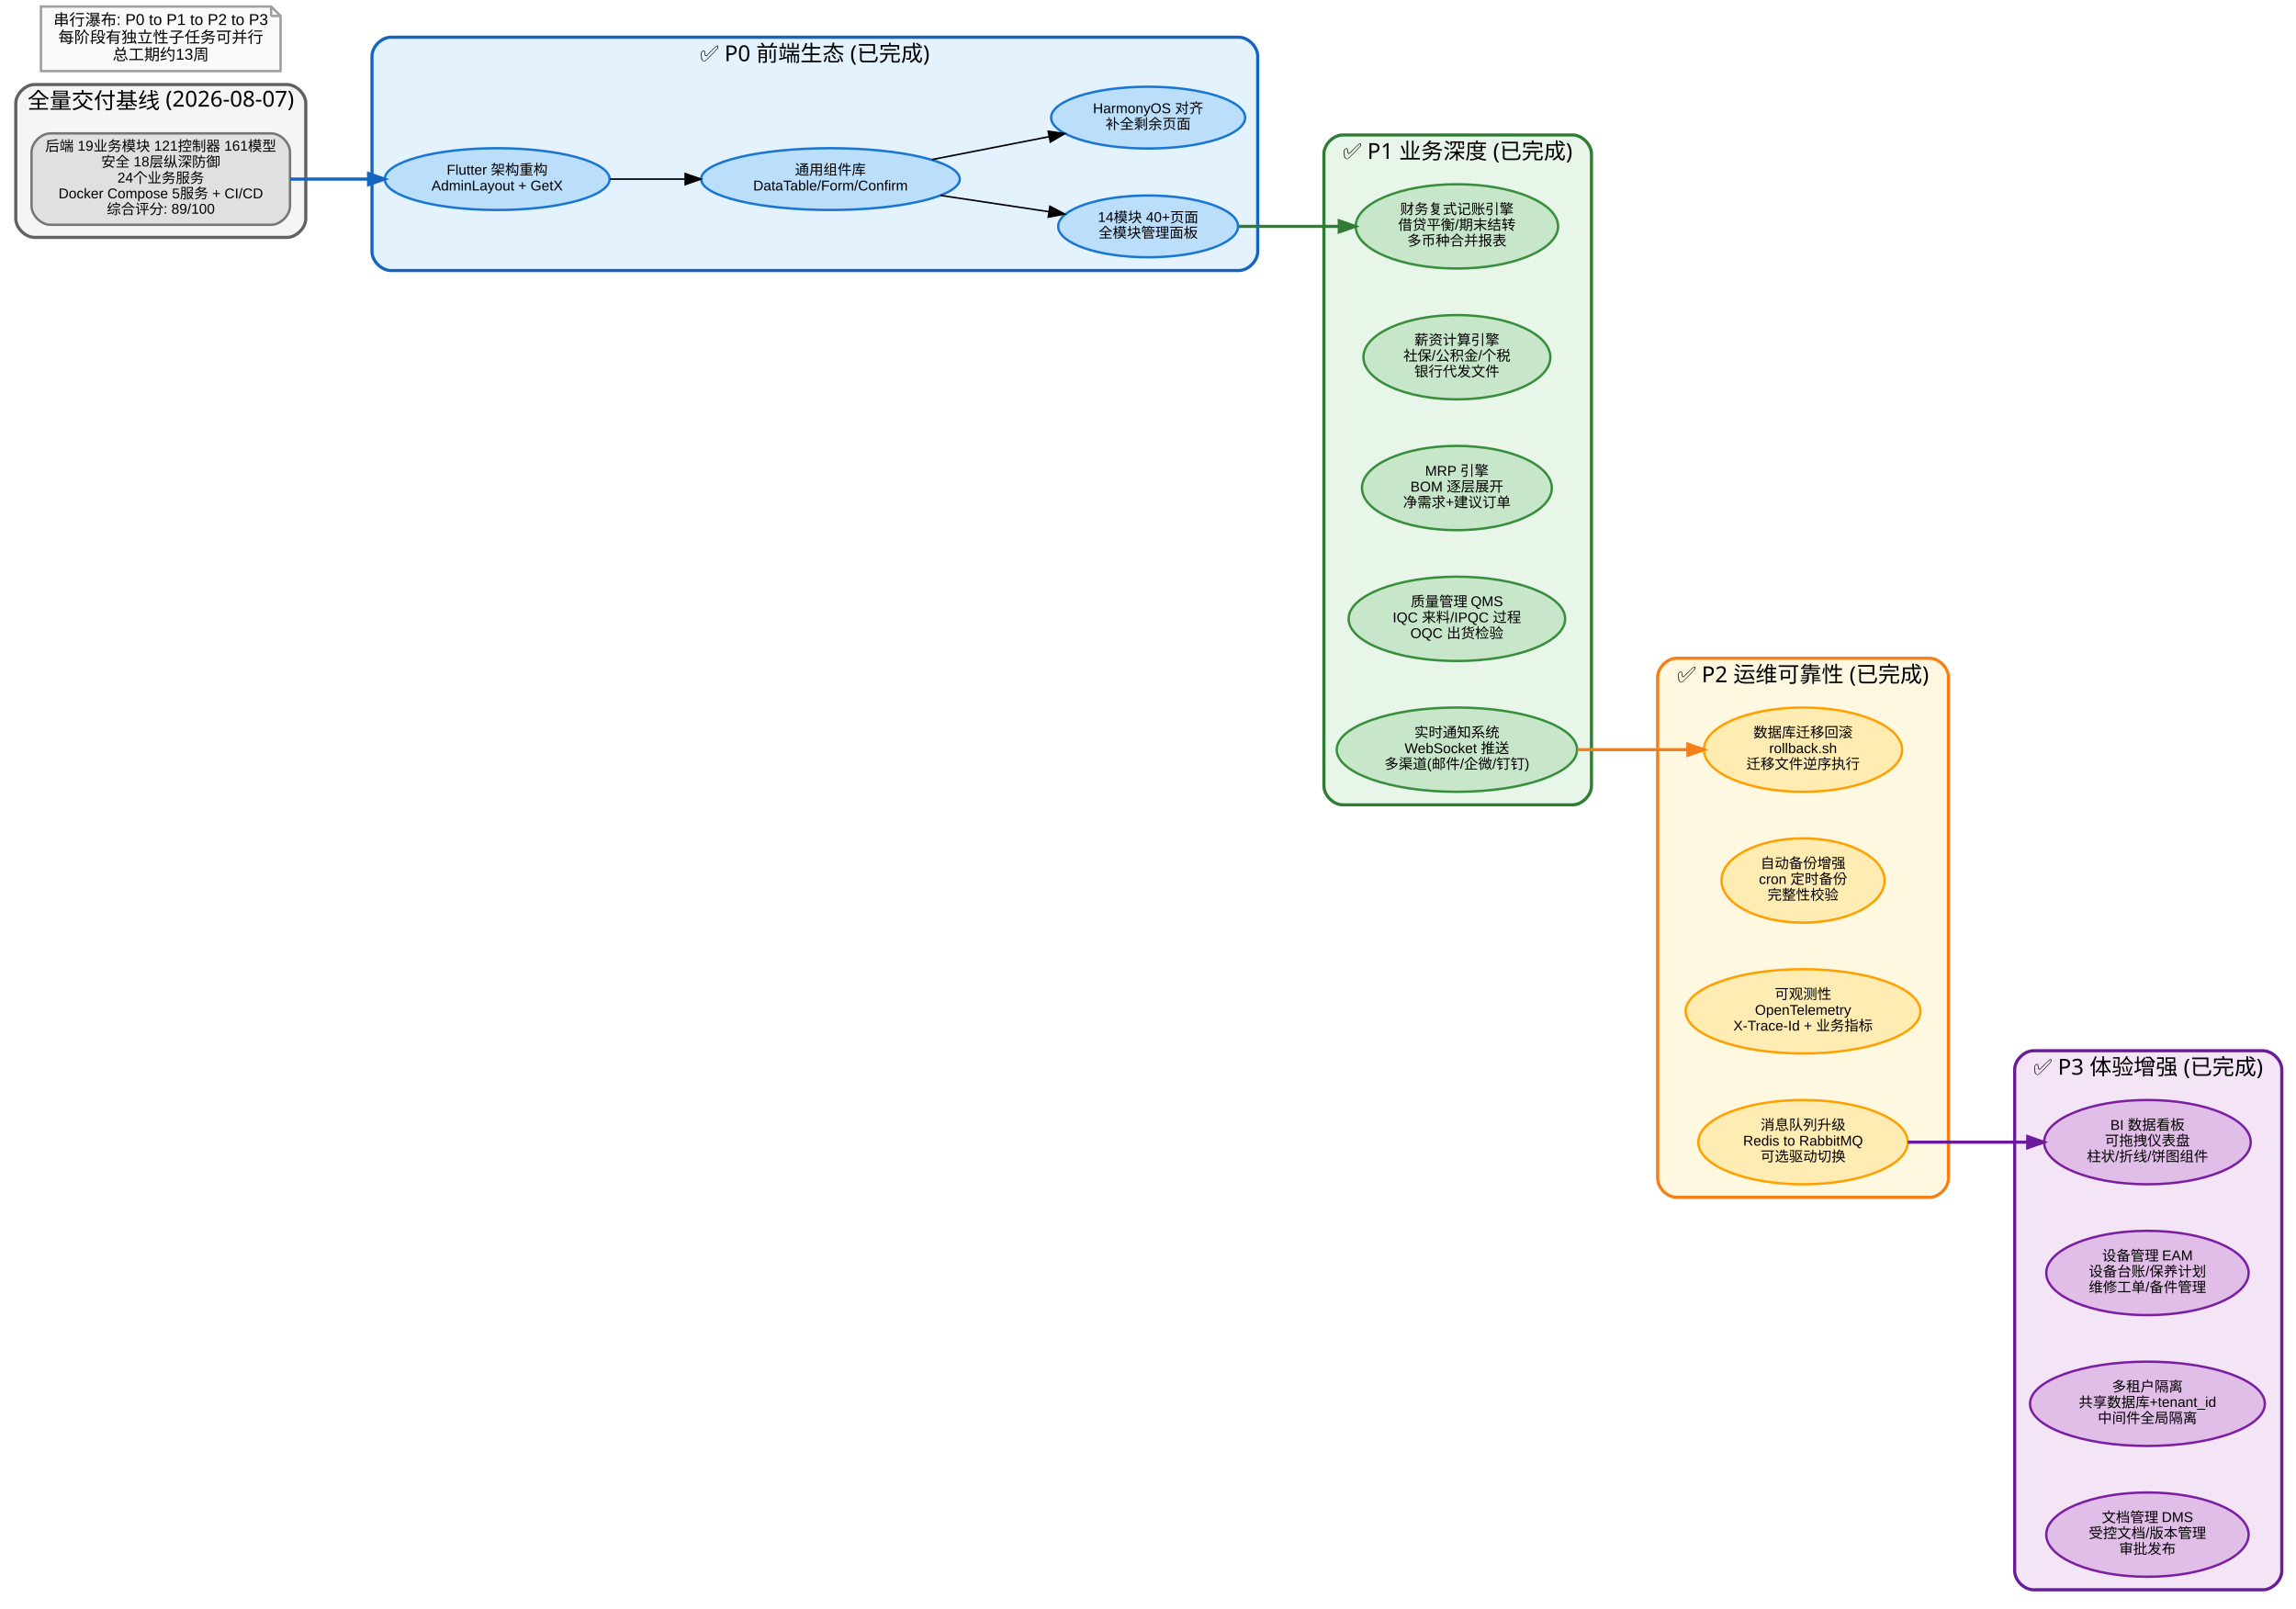
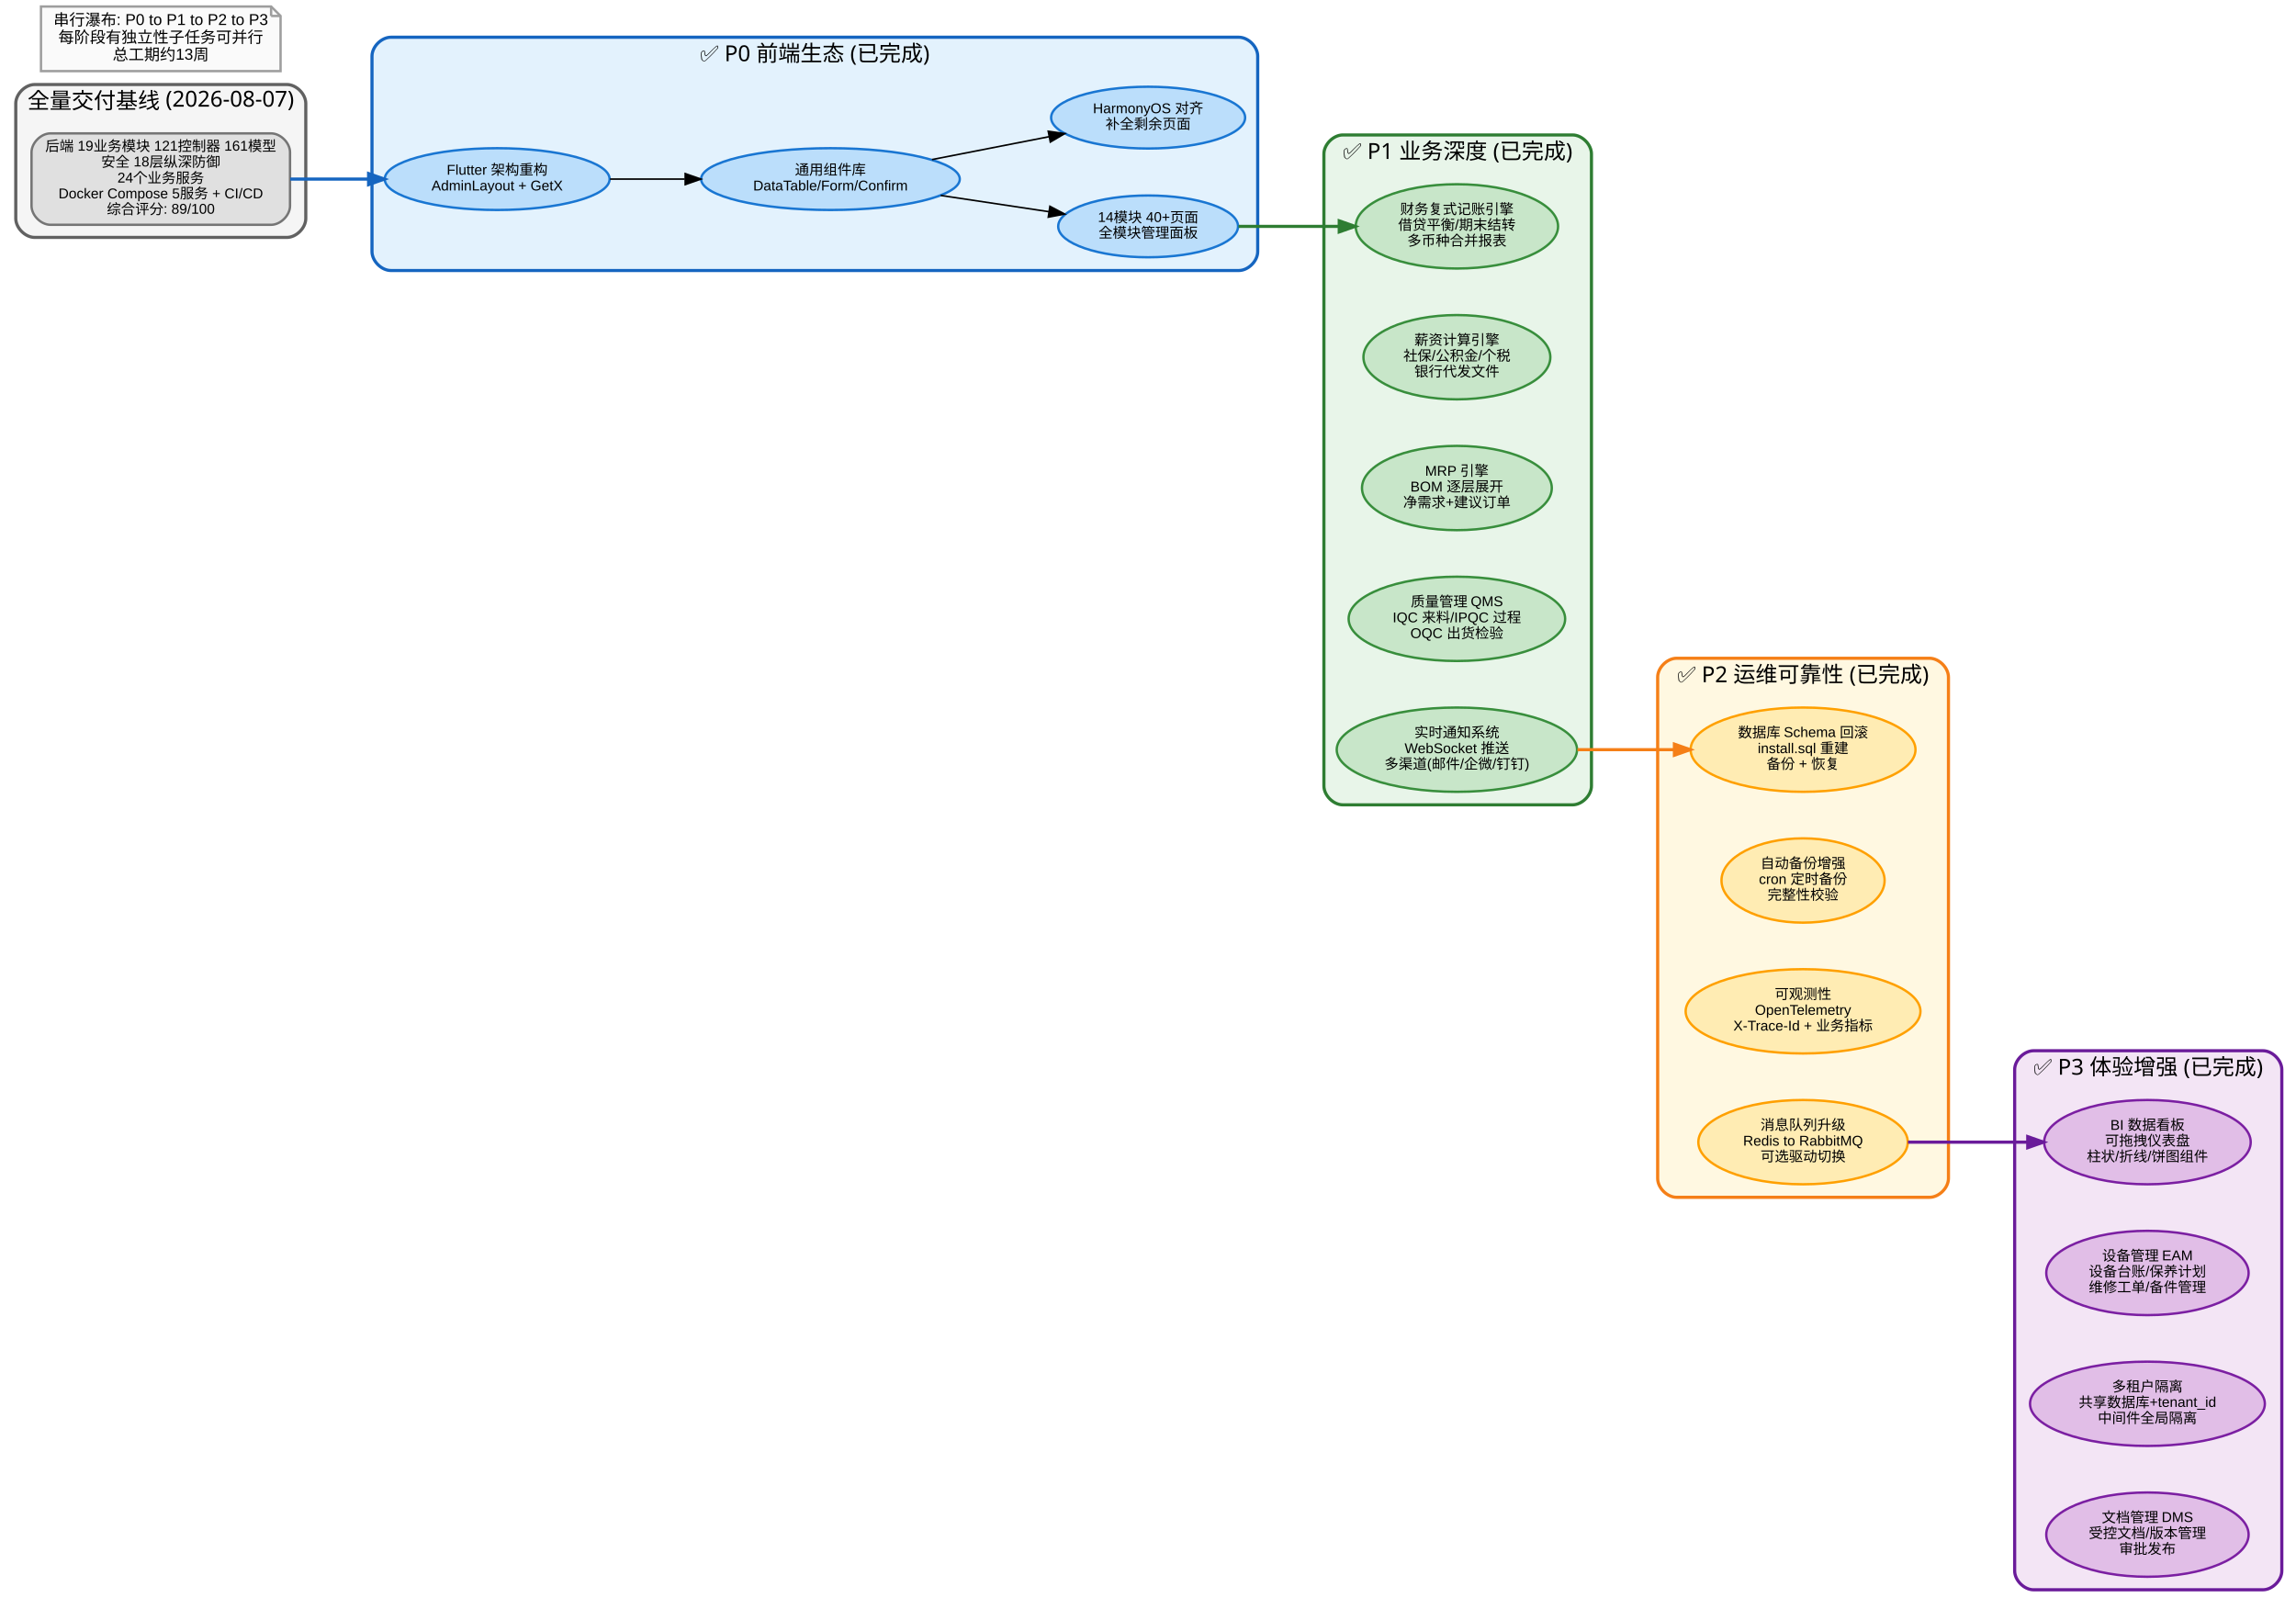
<svg xmlns="http://www.w3.org/2000/svg" width="1457pt" height="1021pt" viewBox="0.00 0.00 1456.64 1020.50">
  <g id="graph0" class="graph" transform="scale(1 1) rotate(0) translate(4 1016.5)">
    <g id="clust1" class="cluster">
      <path fill="#e3f2fd" stroke="#1565c0" stroke-width="2" d="M244,-845C244,-845 781.92,-845 781.92,-845 787.92,-845 793.92,-851 793.92,-857 793.92,-857 793.92,-981 793.92,-981 793.92,-987 787.92,-993 781.92,-993 781.92,-993 244,-993 244,-993 238,-993 232,-987 232,-981 232,-981 232,-857 232,-857 232,-851 238,-845 244,-845" />
      <text text-anchor="middle" x="512.96" y="-977.8" font-family="Arial Bold" font-size="14.00">✅ P0 前端生态 (已完成)</text>
    </g>
    <g id="clust2" class="cluster">
      <path fill="#e8f5e9" stroke="#2e7d32" stroke-width="2" d="M847.92,-506C847.92,-506 993.66,-506 993.66,-506 999.66,-506 1005.66,-512 1005.66,-518 1005.66,-518 1005.66,-919 1005.66,-919 1005.66,-925 999.66,-931 993.66,-931 993.66,-931 847.92,-931 847.92,-931 841.92,-931 835.92,-925 835.92,-919 835.92,-919 835.92,-518 835.92,-518 835.92,-512 841.92,-506 847.92,-506" />
      <text text-anchor="middle" x="920.79" y="-915.8" font-family="Arial Bold" font-size="14.00">✅ P1 业务深度 (已完成)</text>
    </g>
    <g id="clust3" class="cluster">
      <path fill="#fff8e1" stroke="#f57f17" stroke-width="2" d="M1059.66,-257C1059.66,-257 1220.15,-257 1220.15,-257 1226.15,-257 1232.15,-263 1232.15,-269 1232.15,-269 1232.15,-587 1232.15,-587 1232.15,-593 1226.15,-599 1220.15,-599 1220.15,-599 1059.66,-599 1059.66,-599 1053.66,-599 1047.66,-593 1047.66,-587 1047.66,-587 1047.66,-269 1047.66,-269 1047.66,-263 1053.66,-257 1059.66,-257" />
      <text text-anchor="middle" x="1139.9" y="-583.8" font-family="Arial Bold" font-size="14.00">✅ P2 运维可靠性 (已完成)</text>
    </g>
    <g id="clust4" class="cluster">
      <path fill="#f3e5f5" stroke="#6a1b9a" stroke-width="2" d="M1286.15,-8C1286.15,-8 1431.64,-8 1431.64,-8 1437.64,-8 1443.64,-14 1443.64,-20 1443.64,-20 1443.64,-338 1443.64,-338 1443.64,-344 1437.64,-350 1431.64,-350 1431.64,-350 1286.15,-350 1286.15,-350 1280.15,-350 1274.15,-344 1274.15,-338 1274.15,-338 1274.15,-20 1274.15,-20 1274.15,-14 1280.15,-8 1286.15,-8" />
      <text text-anchor="middle" x="1358.89" y="-334.8" font-family="Arial Bold" font-size="14.00">✅ P3 体验增强 (已完成)</text>
    </g>
    <g id="clust5" class="cluster">
      <path fill="#f5f5f5" stroke="#616161" stroke-width="2" d="M18,-866C18,-866 178,-866 178,-866 184,-866 190,-872 190,-878 190,-878 190,-951 190,-951 190,-957 184,-963 178,-963 178,-963 18,-963 18,-963 12,-963 6,-957 6,-951 6,-951 6,-878 6,-878 6,-872 12,-866 18,-866" />
      <text text-anchor="middle" x="98" y="-947.8" font-family="Arial Bold" font-size="14.00">全量交付基线 (2026-08-07)</text>
    </g>
    <g id="node1" class="node">
      <ellipse fill="#bbdefb" stroke="#1976d2" stroke-width="1.5" cx="311.42" cy="-903" rx="71.34" ry="19.6" />
      <text text-anchor="middle" x="311.42" y="-905.8" font-family="Arial" font-size="9.00">Flutter 架构重构</text>
      <text text-anchor="middle" x="311.42" y="-895.8" font-family="Arial" font-size="9.00">AdminLayout + GetX</text>
    </g>
    <g id="node2" class="node">
      <ellipse fill="#bbdefb" stroke="#1976d2" stroke-width="1.5" cx="522.86" cy="-903" rx="82.05" ry="19.6" />
      <text text-anchor="middle" x="522.86" y="-905.8" font-family="Arial" font-size="9.00">通用组件库</text>
      <text text-anchor="middle" x="522.86" y="-895.8" font-family="Arial" font-size="9.00">DataTable/Form/Confirm</text>
    </g>
    <g id="edge1" class="edge">
      <path fill="none" stroke="black" d="M383.03,-903C398.23,-903 414.5,-903 430.36,-903" />
      <polygon fill="black" stroke="black" points="430.71,-906.5 440.71,-903 430.71,-899.5 430.71,-906.5" />
    </g>
    <g id="node3" class="node">
      <ellipse fill="#bbdefb" stroke="#1976d2" stroke-width="1.5" cx="724.4" cy="-873" rx="57.05" ry="19.6" />
      <text text-anchor="middle" x="724.4" y="-875.8" font-family="Arial" font-size="9.00">14模块 40+页面</text>
      <text text-anchor="middle" x="724.4" y="-865.8" font-family="Arial" font-size="9.00">全模块管理面板</text>
    </g>
    <g id="edge2" class="edge">
      <path fill="none" stroke="black" d="M592.81,-892.63C615.08,-889.29 639.62,-885.6 661.36,-882.33" />
      <polygon fill="black" stroke="black" points="662.09,-885.76 671.46,-880.81 661.05,-878.84 662.09,-885.76" />
    </g>
    <g id="node4" class="node">
      <ellipse fill="#bbdefb" stroke="#1976d2" stroke-width="1.5" cx="724.4" cy="-942" rx="61.54" ry="19.6" />
      <text text-anchor="middle" x="724.4" y="-944.8" font-family="Arial" font-size="9.00">HarmonyOS 对齐</text>
      <text text-anchor="middle" x="724.4" y="-934.8" font-family="Arial" font-size="9.00">补全剩余页面</text>
    </g>
    <g id="edge3" class="edge">
      <path fill="none" stroke="black" d="M587.27,-915.39C611.04,-920.04 637.99,-925.31 661.61,-929.92" />
      <polygon fill="black" stroke="black" points="661.02,-933.37 671.51,-931.86 662.36,-926.5 661.02,-933.37" />
    </g>
    <g id="node5" class="node">
      <ellipse fill="#c8e6c9" stroke="#388e3c" stroke-width="1.5" cx="920.29" cy="-873" rx="64.19" ry="26.74" />
      <text text-anchor="middle" x="920.29" y="-880.8" font-family="Arial" font-size="9.00">财务复式记账引擎</text>
      <text text-anchor="middle" x="920.29" y="-870.8" font-family="Arial" font-size="9.00">借贷平衡/期末结转</text>
      <text text-anchor="middle" x="920.29" y="-860.8" font-family="Arial" font-size="9.00">多币种合并报表</text>
    </g>
    <g id="edge5" class="edge">
      <path fill="none" stroke="#2e7d32" stroke-width="2" d="M781.74,-873C801.63,-873 824.3,-873 845.43,-873" />
      <polygon fill="#2e7d32" stroke="#2e7d32" stroke-width="2" points="845.65,-876.5 855.65,-873 845.65,-869.5 845.65,-876.5" />
    </g>
    <g id="node6" class="node">
      <ellipse fill="#c8e6c9" stroke="#388e3c" stroke-width="1.5" cx="920.29" cy="-790" rx="59.29" ry="26.74" />
      <text text-anchor="middle" x="920.29" y="-797.8" font-family="Arial" font-size="9.00">薪资计算引擎</text>
      <text text-anchor="middle" x="920.29" y="-787.8" font-family="Arial" font-size="9.00">社保/公积金/个税</text>
      <text text-anchor="middle" x="920.29" y="-777.8" font-family="Arial" font-size="9.00">银行代发文件</text>
    </g>
    <g id="node7" class="node">
      <ellipse fill="#c8e6c9" stroke="#388e3c" stroke-width="1.5" cx="920.29" cy="-707" rx="60.21" ry="26.74" />
      <text text-anchor="middle" x="920.29" y="-714.8" font-family="Arial" font-size="9.00">MRP 引擎</text>
      <text text-anchor="middle" x="920.29" y="-704.8" font-family="Arial" font-size="9.00">BOM 逐层展开</text>
      <text text-anchor="middle" x="920.29" y="-694.8" font-family="Arial" font-size="9.00">净需求+建议订单</text>
    </g>
    <g id="node8" class="node">
      <ellipse fill="#c8e6c9" stroke="#388e3c" stroke-width="1.5" cx="920.29" cy="-624" rx="68.68" ry="26.74" />
      <text text-anchor="middle" x="920.29" y="-631.8" font-family="Arial" font-size="9.00">质量管理 QMS</text>
      <text text-anchor="middle" x="920.29" y="-621.8" font-family="Arial" font-size="9.00">IQC 来料/IPQC 过程</text>
      <text text-anchor="middle" x="920.29" y="-611.8" font-family="Arial" font-size="9.00">OQC 出货检验</text>
    </g>
    <g id="node9" class="node">
      <ellipse fill="#c8e6c9" stroke="#388e3c" stroke-width="1.5" cx="920.29" cy="-541" rx="76.24" ry="26.74" />
      <text text-anchor="middle" x="920.29" y="-548.8" font-family="Arial" font-size="9.00">实时通知系统</text>
      <text text-anchor="middle" x="920.29" y="-538.8" font-family="Arial" font-size="9.00">WebSocket 推送</text>
      <text text-anchor="middle" x="920.29" y="-528.8" font-family="Arial" font-size="9.00">多渠道(邮件/企微/钉钉)</text>
    </g>
    <g id="node10" class="node">
-       <ellipse fill="#ffecb3" stroke="#ffa000" stroke-width="1.5" cx="1139.9" cy="-541" rx="62.87" ry="26.74" />
-       <text text-anchor="middle" x="1139.9" y="-548.8" font-family="Arial" font-size="9.00">数据库迁移回滚</text>
-       <text text-anchor="middle" x="1139.9" y="-538.8" font-family="Arial" font-size="9.00">rollback.sh</text>
-       <text text-anchor="middle" x="1139.9" y="-528.8" font-family="Arial" font-size="9.00">迁移文件逆序执行</text>
+       <ellipse fill="#ffecb3" stroke="#ffa000" stroke-width="1.5" cx="1139.9" cy="-541" rx="71.34" ry="26.74" />
+       <text text-anchor="middle" x="1139.9" y="-548.8" font-family="Arial" font-size="9.00">数据库 Schema 回滚</text>
+       <text text-anchor="middle" x="1139.9" y="-538.8" font-family="Arial" font-size="9.00">install.sql 重建</text>
+       <text text-anchor="middle" x="1139.9" y="-528.8" font-family="Arial" font-size="9.00">备份 + 恢复</text>
    </g>
    <g id="edge6" class="edge">
-       <path fill="none" stroke="#f57f17" stroke-width="2" d="M996.79,-541C1019.46,-541 1044.27,-541 1066.73,-541" />
-       <polygon fill="#f57f17" stroke="#f57f17" stroke-width="2" points="1066.86,-544.5 1076.86,-541 1066.86,-537.5 1066.86,-544.5" />
+       <path fill="none" stroke="#f57f17" stroke-width="2" d="M996.79,-541C1016.64,-541 1038.12,-541 1058.23,-541" />
+       <polygon fill="#f57f17" stroke="#f57f17" stroke-width="2" points="1058.29,-544.5 1068.29,-541 1058.29,-537.5 1058.29,-544.5" />
    </g>
    <g id="node11" class="node">
      <ellipse fill="#ffecb3" stroke="#ffa000" stroke-width="1.5" cx="1139.9" cy="-458" rx="51.74" ry="26.74" />
      <text text-anchor="middle" x="1139.9" y="-465.8" font-family="Arial" font-size="9.00">自动备份增强</text>
      <text text-anchor="middle" x="1139.9" y="-455.8" font-family="Arial" font-size="9.00">cron 定时备份</text>
      <text text-anchor="middle" x="1139.9" y="-445.8" font-family="Arial" font-size="9.00">完整性校验</text>
    </g>
    <g id="node12" class="node">
      <ellipse fill="#ffecb3" stroke="#ffa000" stroke-width="1.5" cx="1139.9" cy="-375" rx="74.49" ry="26.74" />
      <text text-anchor="middle" x="1139.9" y="-382.8" font-family="Arial" font-size="9.00">可观测性</text>
      <text text-anchor="middle" x="1139.9" y="-372.8" font-family="Arial" font-size="9.00">OpenTelemetry</text>
      <text text-anchor="middle" x="1139.9" y="-362.8" font-family="Arial" font-size="9.00">X-Trace-Id + 业务指标</text>
    </g>
    <g id="node13" class="node">
      <ellipse fill="#ffecb3" stroke="#ffa000" stroke-width="1.5" cx="1139.9" cy="-292" rx="66.44" ry="26.74" />
      <text text-anchor="middle" x="1139.9" y="-299.8" font-family="Arial" font-size="9.00">消息队列升级</text>
      <text text-anchor="middle" x="1139.9" y="-289.8" font-family="Arial" font-size="9.00">Redis to RabbitMQ</text>
      <text text-anchor="middle" x="1139.9" y="-279.8" font-family="Arial" font-size="9.00">可选驱动切换</text>
    </g>
    <g id="node14" class="node">
      <ellipse fill="#e1bee7" stroke="#7b1fa2" stroke-width="1.5" cx="1358.39" cy="-292" rx="65.52" ry="26.74" />
      <text text-anchor="middle" x="1358.39" y="-299.8" font-family="Arial" font-size="9.00">BI 数据看板</text>
      <text text-anchor="middle" x="1358.39" y="-289.8" font-family="Arial" font-size="9.00">可拖拽仪表盘</text>
      <text text-anchor="middle" x="1358.39" y="-279.8" font-family="Arial" font-size="9.00">柱状/折线/饼图组件</text>
    </g>
    <g id="edge7" class="edge">
      <path fill="none" stroke="#6a1b9a" stroke-width="2" d="M1206.44,-292C1230.4,-292 1257.68,-292 1282.39,-292" />
      <polygon fill="#6a1b9a" stroke="#6a1b9a" stroke-width="2" points="1282.45,-295.5 1292.45,-292 1282.45,-288.5 1282.45,-295.5" />
    </g>
    <g id="node15" class="node">
      <ellipse fill="#e1bee7" stroke="#7b1fa2" stroke-width="1.5" cx="1358.39" cy="-209" rx="64.19" ry="26.74" />
      <text text-anchor="middle" x="1358.39" y="-216.8" font-family="Arial" font-size="9.00">设备管理 EAM</text>
      <text text-anchor="middle" x="1358.39" y="-206.8" font-family="Arial" font-size="9.00">设备台账/保养计划</text>
      <text text-anchor="middle" x="1358.39" y="-196.8" font-family="Arial" font-size="9.00">维修工单/备件管理</text>
    </g>
    <g id="node16" class="node">
      <ellipse fill="#e1bee7" stroke="#7b1fa2" stroke-width="1.5" cx="1358.39" cy="-126" rx="74.49" ry="26.74" />
      <text text-anchor="middle" x="1358.39" y="-133.8" font-family="Arial" font-size="9.00">多租户隔离</text>
      <text text-anchor="middle" x="1358.39" y="-123.8" font-family="Arial" font-size="9.00">共享数据库+tenant_id</text>
      <text text-anchor="middle" x="1358.39" y="-113.8" font-family="Arial" font-size="9.00">中间件全局隔离</text>
    </g>
    <g id="node17" class="node">
      <ellipse fill="#e1bee7" stroke="#7b1fa2" stroke-width="1.5" cx="1358.39" cy="-43" rx="64.19" ry="26.74" />
      <text text-anchor="middle" x="1358.39" y="-50.8" font-family="Arial" font-size="9.00">文档管理 DMS</text>
      <text text-anchor="middle" x="1358.39" y="-40.8" font-family="Arial" font-size="9.00">受控文档/版本管理</text>
      <text text-anchor="middle" x="1358.39" y="-30.8" font-family="Arial" font-size="9.00">审批发布</text>
    </g>
    <g id="node18" class="node">
      <path fill="#e0e0e0" stroke="#757575" stroke-width="1.5" d="M168,-932C168,-932 28,-932 28,-932 22,-932 16,-926 16,-920 16,-920 16,-886 16,-886 16,-880 22,-874 28,-874 28,-874 168,-874 168,-874 174,-874 180,-880 180,-886 180,-886 180,-920 180,-920 180,-926 174,-932 168,-932" />
      <text text-anchor="middle" x="98" y="-920.8" font-family="Arial" font-size="9.00">后端 19业务模块 121控制器 161模型</text>
      <text text-anchor="middle" x="98" y="-910.8" font-family="Arial" font-size="9.00">安全 18层纵深防御</text>
      <text text-anchor="middle" x="98" y="-900.8" font-family="Arial" font-size="9.00">24个业务服务</text>
      <text text-anchor="middle" x="98" y="-890.8" font-family="Arial" font-size="9.00">Docker Compose 5服务 + CI/CD</text>
      <text text-anchor="middle" x="98" y="-880.8" font-family="Arial" font-size="9.00">综合评分: 89/100</text>
    </g>
    <g id="edge4" class="edge">
      <path fill="none" stroke="#1565c0" stroke-width="2" d="M180.13,-903C196.43,-903 213.55,-903 229.83,-903" />
      <polygon fill="#1565c0" stroke="#1565c0" stroke-width="2" points="229.84,-906.5 239.84,-903 229.84,-899.5 229.84,-906.5" />
    </g>
    <g id="node19" class="node">
      <polygon fill="#fafafa" stroke="#9e9e9e" stroke-width="1.5" points="168,-1012.5 22,-1012.5 22,-971.5 174,-971.5 174,-1006.5 168,-1012.5" />
      <polyline fill="none" stroke="#9e9e9e" stroke-width="1.5" points="168,-1012.5 168,-1006.5 " />
      <polyline fill="none" stroke="#9e9e9e" stroke-width="1.5" points="174,-1006.5 168,-1006.5 " />
      <text text-anchor="middle" x="98" y="-1000.5" font-family="Arial" font-size="10.00">串行瀑布: P0 to P1 to P2 to P3</text>
      <text text-anchor="middle" x="98" y="-989.5" font-family="Arial" font-size="10.00">每阶段有独立性子任务可并行</text>
      <text text-anchor="middle" x="98" y="-978.5" font-family="Arial" font-size="10.00">总工期约13周</text>
    </g>
  </g>
</svg>
